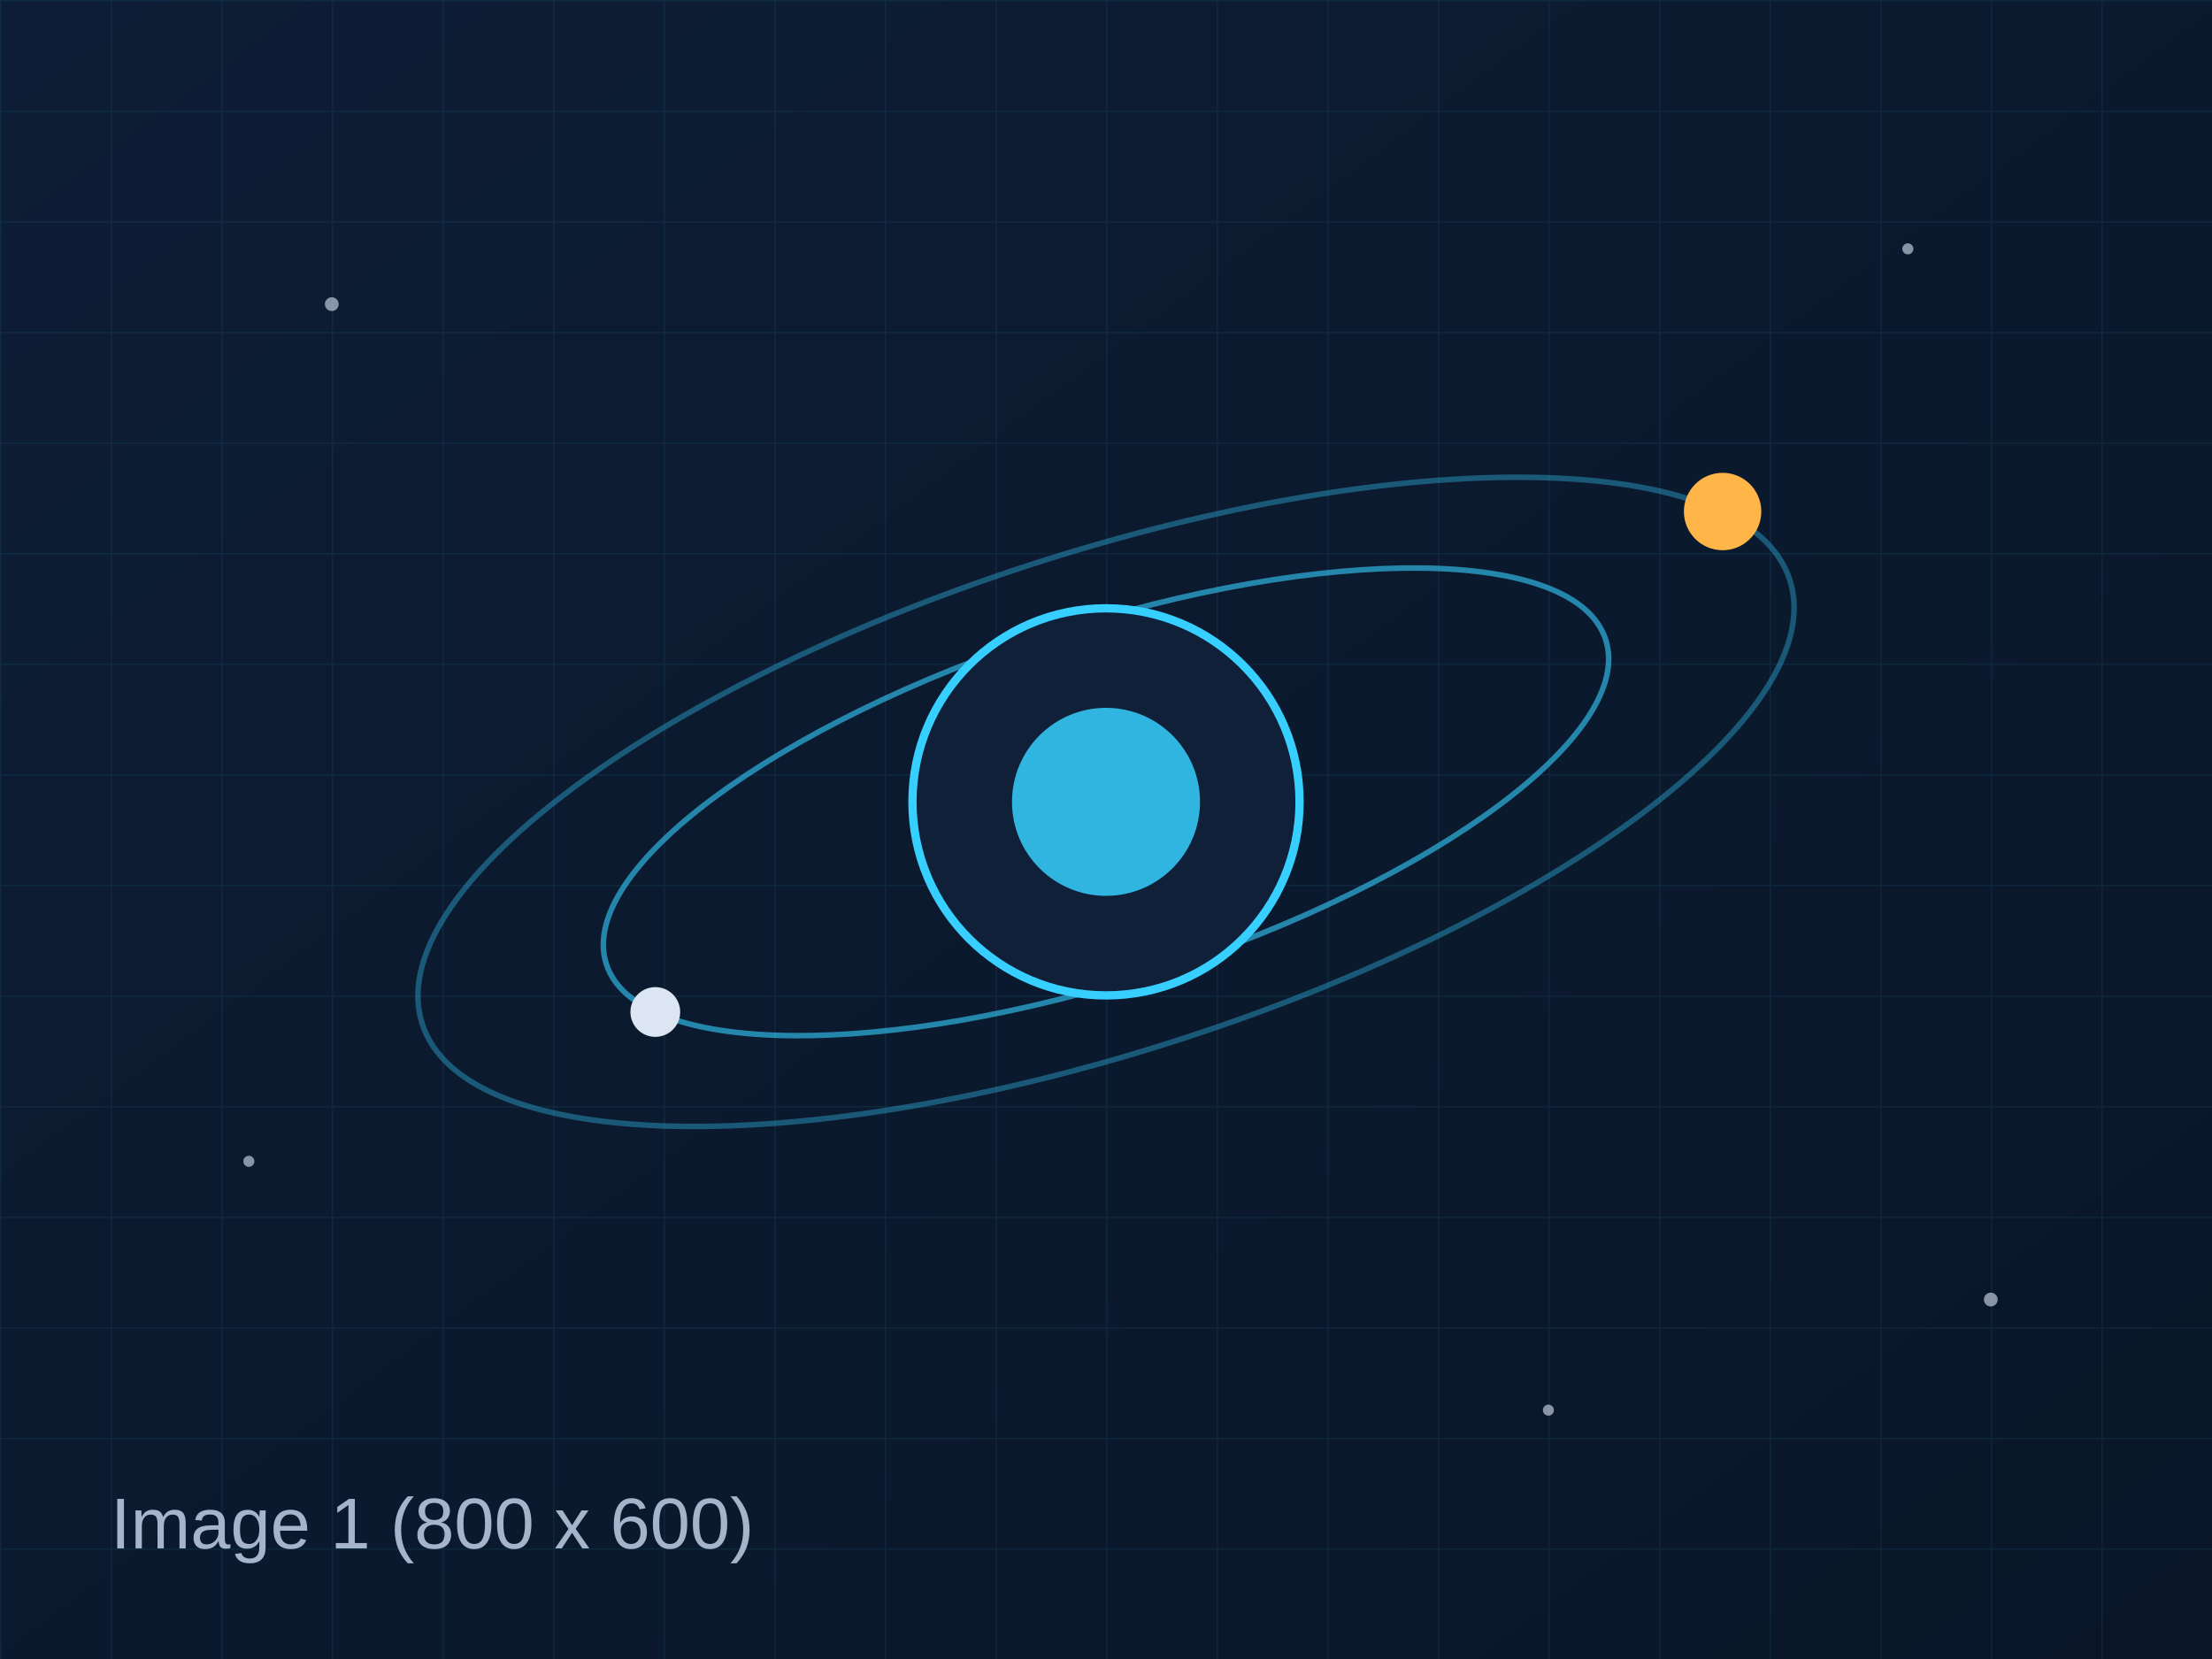
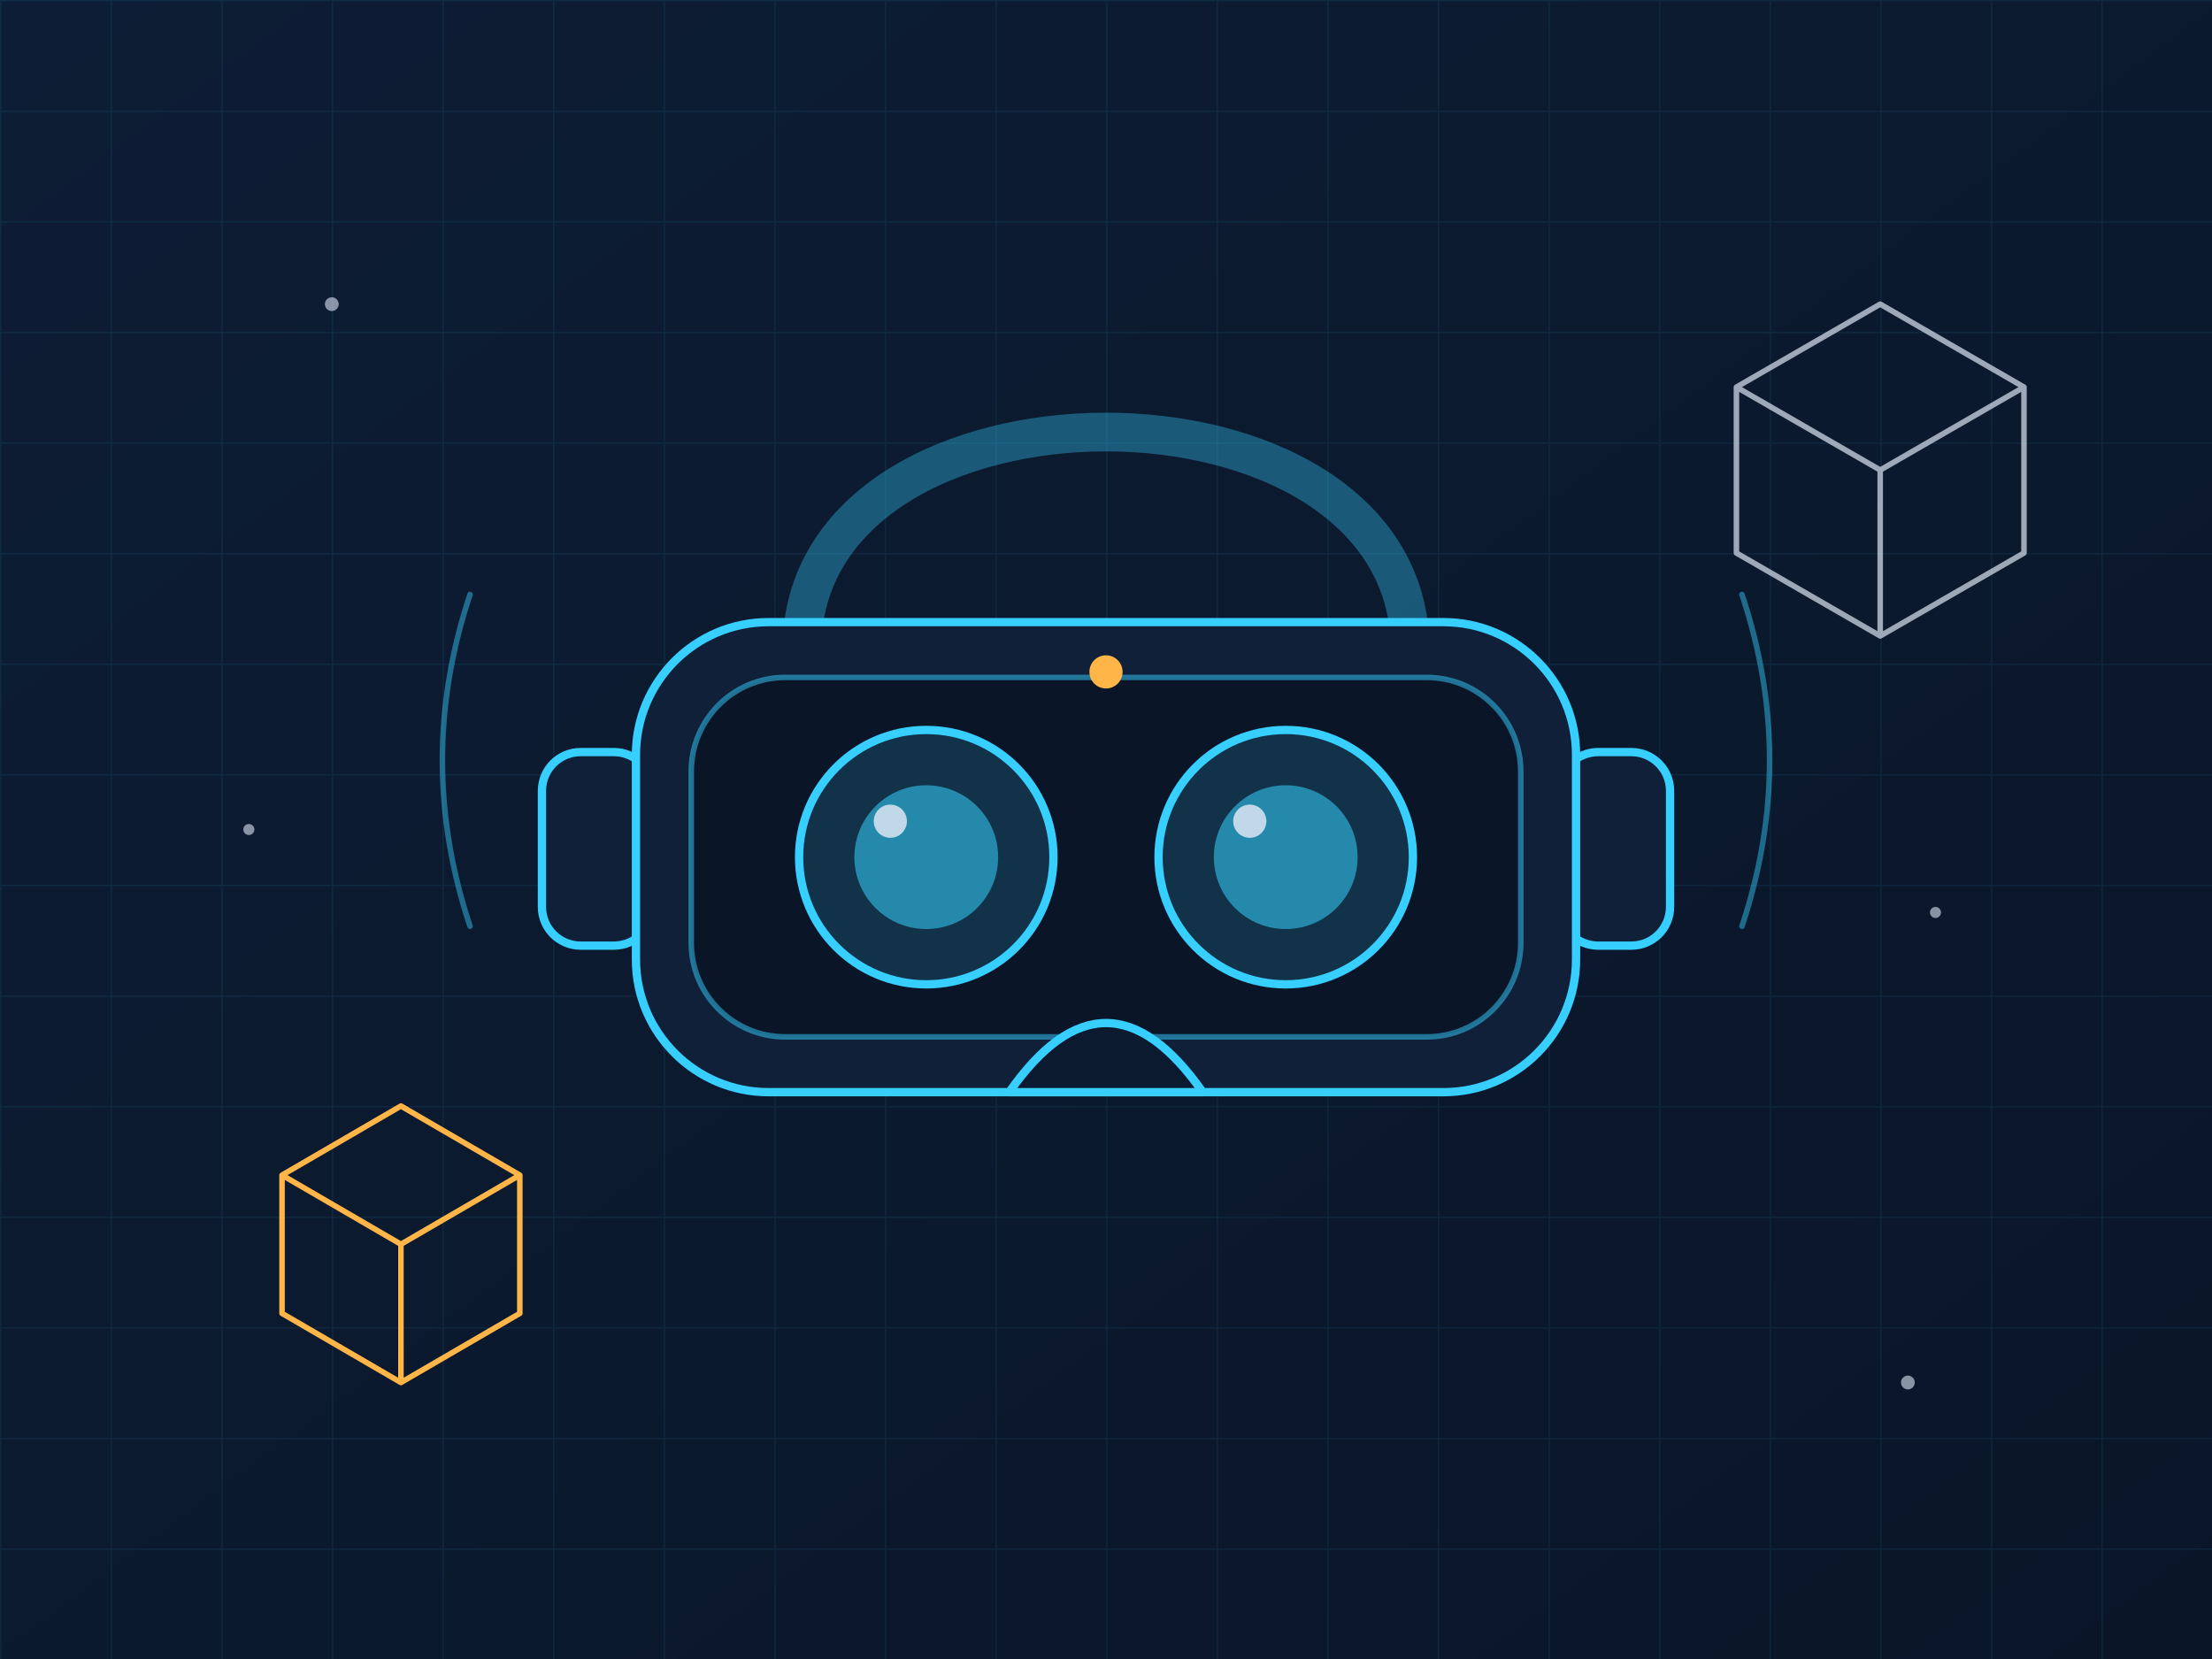
<svg xmlns="http://www.w3.org/2000/svg" viewBox="0 0 800 600" width="800" height="600">
  <defs>
    <linearGradient id="bg" x1="0" y1="0" x2="1" y2="1">
      <stop offset="0" stop-color="#0d1d35" />
      <stop offset="1" stop-color="#0a1628" />
    </linearGradient>
    <pattern id="grid" width="40" height="40" patternUnits="userSpaceOnUse">
      <path d="M40 0H0V40" fill="none" stroke="#36cfff" stroke-opacity="0.08" />
    </pattern>
  </defs>
  <rect width="800" height="600" fill="url(#bg)" />
  <rect width="800" height="600" fill="url(#grid)" />
  <g fill="#dce6f3" fill-opacity="0.6">
    <circle cx="120" cy="110" r="2.5" />
-     <circle cx="690" cy="90" r="2" />
-     <circle cx="720" cy="470" r="2.5" />
-     <circle cx="90" cy="420" r="2" />
-     <circle cx="560" cy="510" r="2" />
+     <circle cx="690" cy="500" r="2.5" />
+     <circle cx="90" cy="300" r="2" />
+     <circle cx="700" cy="330" r="2" />
  </g>
-   <g fill="none" stroke="#36cfff" stroke-width="2" transform="rotate(-18 400 290)">
-     <ellipse cx="400" cy="290" rx="260" ry="90" stroke-opacity="0.35" />
-     <ellipse cx="400" cy="290" rx="190" ry="64" stroke-opacity="0.6" />
+   <path d="M290 235C290 130 510 130 510 235" fill="none" stroke="#36cfff" stroke-opacity="0.35" stroke-width="14" stroke-linecap="round" />
+   <rect x="196" y="272" width="40" height="70" rx="14" fill="#0f2038" stroke="#36cfff" stroke-width="3" />
+   <rect x="564" y="272" width="40" height="70" rx="14" fill="#0f2038" stroke="#36cfff" stroke-width="3" />
+   <rect x="230" y="225" width="340" height="170" rx="48" fill="#0f2038" stroke="#36cfff" stroke-width="3" />
+   <rect x="250" y="245" width="300" height="130" rx="34" fill="#0a1628" stroke="#36cfff" stroke-opacity="0.5" stroke-width="2" />
+   <circle cx="335" cy="310" r="46" fill="#36cfff" fill-opacity="0.15" stroke="#36cfff" stroke-width="3" />
+   <circle cx="465" cy="310" r="46" fill="#36cfff" fill-opacity="0.15" stroke="#36cfff" stroke-width="3" />
+   <circle cx="335" cy="310" r="26" fill="#36cfff" fill-opacity="0.55" />
+   <circle cx="465" cy="310" r="26" fill="#36cfff" fill-opacity="0.55" />
+   <circle cx="322" cy="297" r="6" fill="#dce6f3" fill-opacity="0.85" />
+   <circle cx="452" cy="297" r="6" fill="#dce6f3" fill-opacity="0.85" />
+   <path d="M365 395Q400 345 435 395Z" fill="#0b1a2f" stroke="#36cfff" stroke-width="3" stroke-linejoin="round" />
+   <circle cx="400" cy="243" r="6" fill="#ffb547" />
+   <g transform="translate(120 0)">
+     <path d="M560 110 612 140V200L560 230 508 200V140ZM508 140 560 170 612 140M560 170V230" fill="none" stroke="#dce6f3" stroke-opacity="0.7" stroke-width="2" stroke-linejoin="round" />
  </g>
-   <circle cx="400" cy="290" r="70" fill="#0f2038" stroke="#36cfff" stroke-width="3" />
-   <circle cx="400" cy="290" r="34" fill="#36cfff" fill-opacity="0.85" />
-   <circle cx="623" cy="185" r="14" fill="#ffb547" />
-   <circle cx="237" cy="366" r="9" fill="#dce6f3" />
-   <text x="40" y="560" fill="#a3b4cb" font-family="Arial, Helvetica, sans-serif" font-size="26">Image 1 (800 x 600)</text>
+   <g transform="translate(-95 50)">
+     <path d="M240 350 283 375V425L240 450 197 425V375ZM197 375 240 400 283 375M240 400V450" fill="none" stroke="#ffb547" stroke-width="2" stroke-linejoin="round" />
+   </g>
+   <g fill="none" stroke="#36cfff" stroke-width="2" stroke-opacity="0.45" stroke-linecap="round">
+     <path d="M170 215Q150 275 170 335" />
+     <path d="M630 215Q650 275 630 335" />
+   </g>
</svg>
